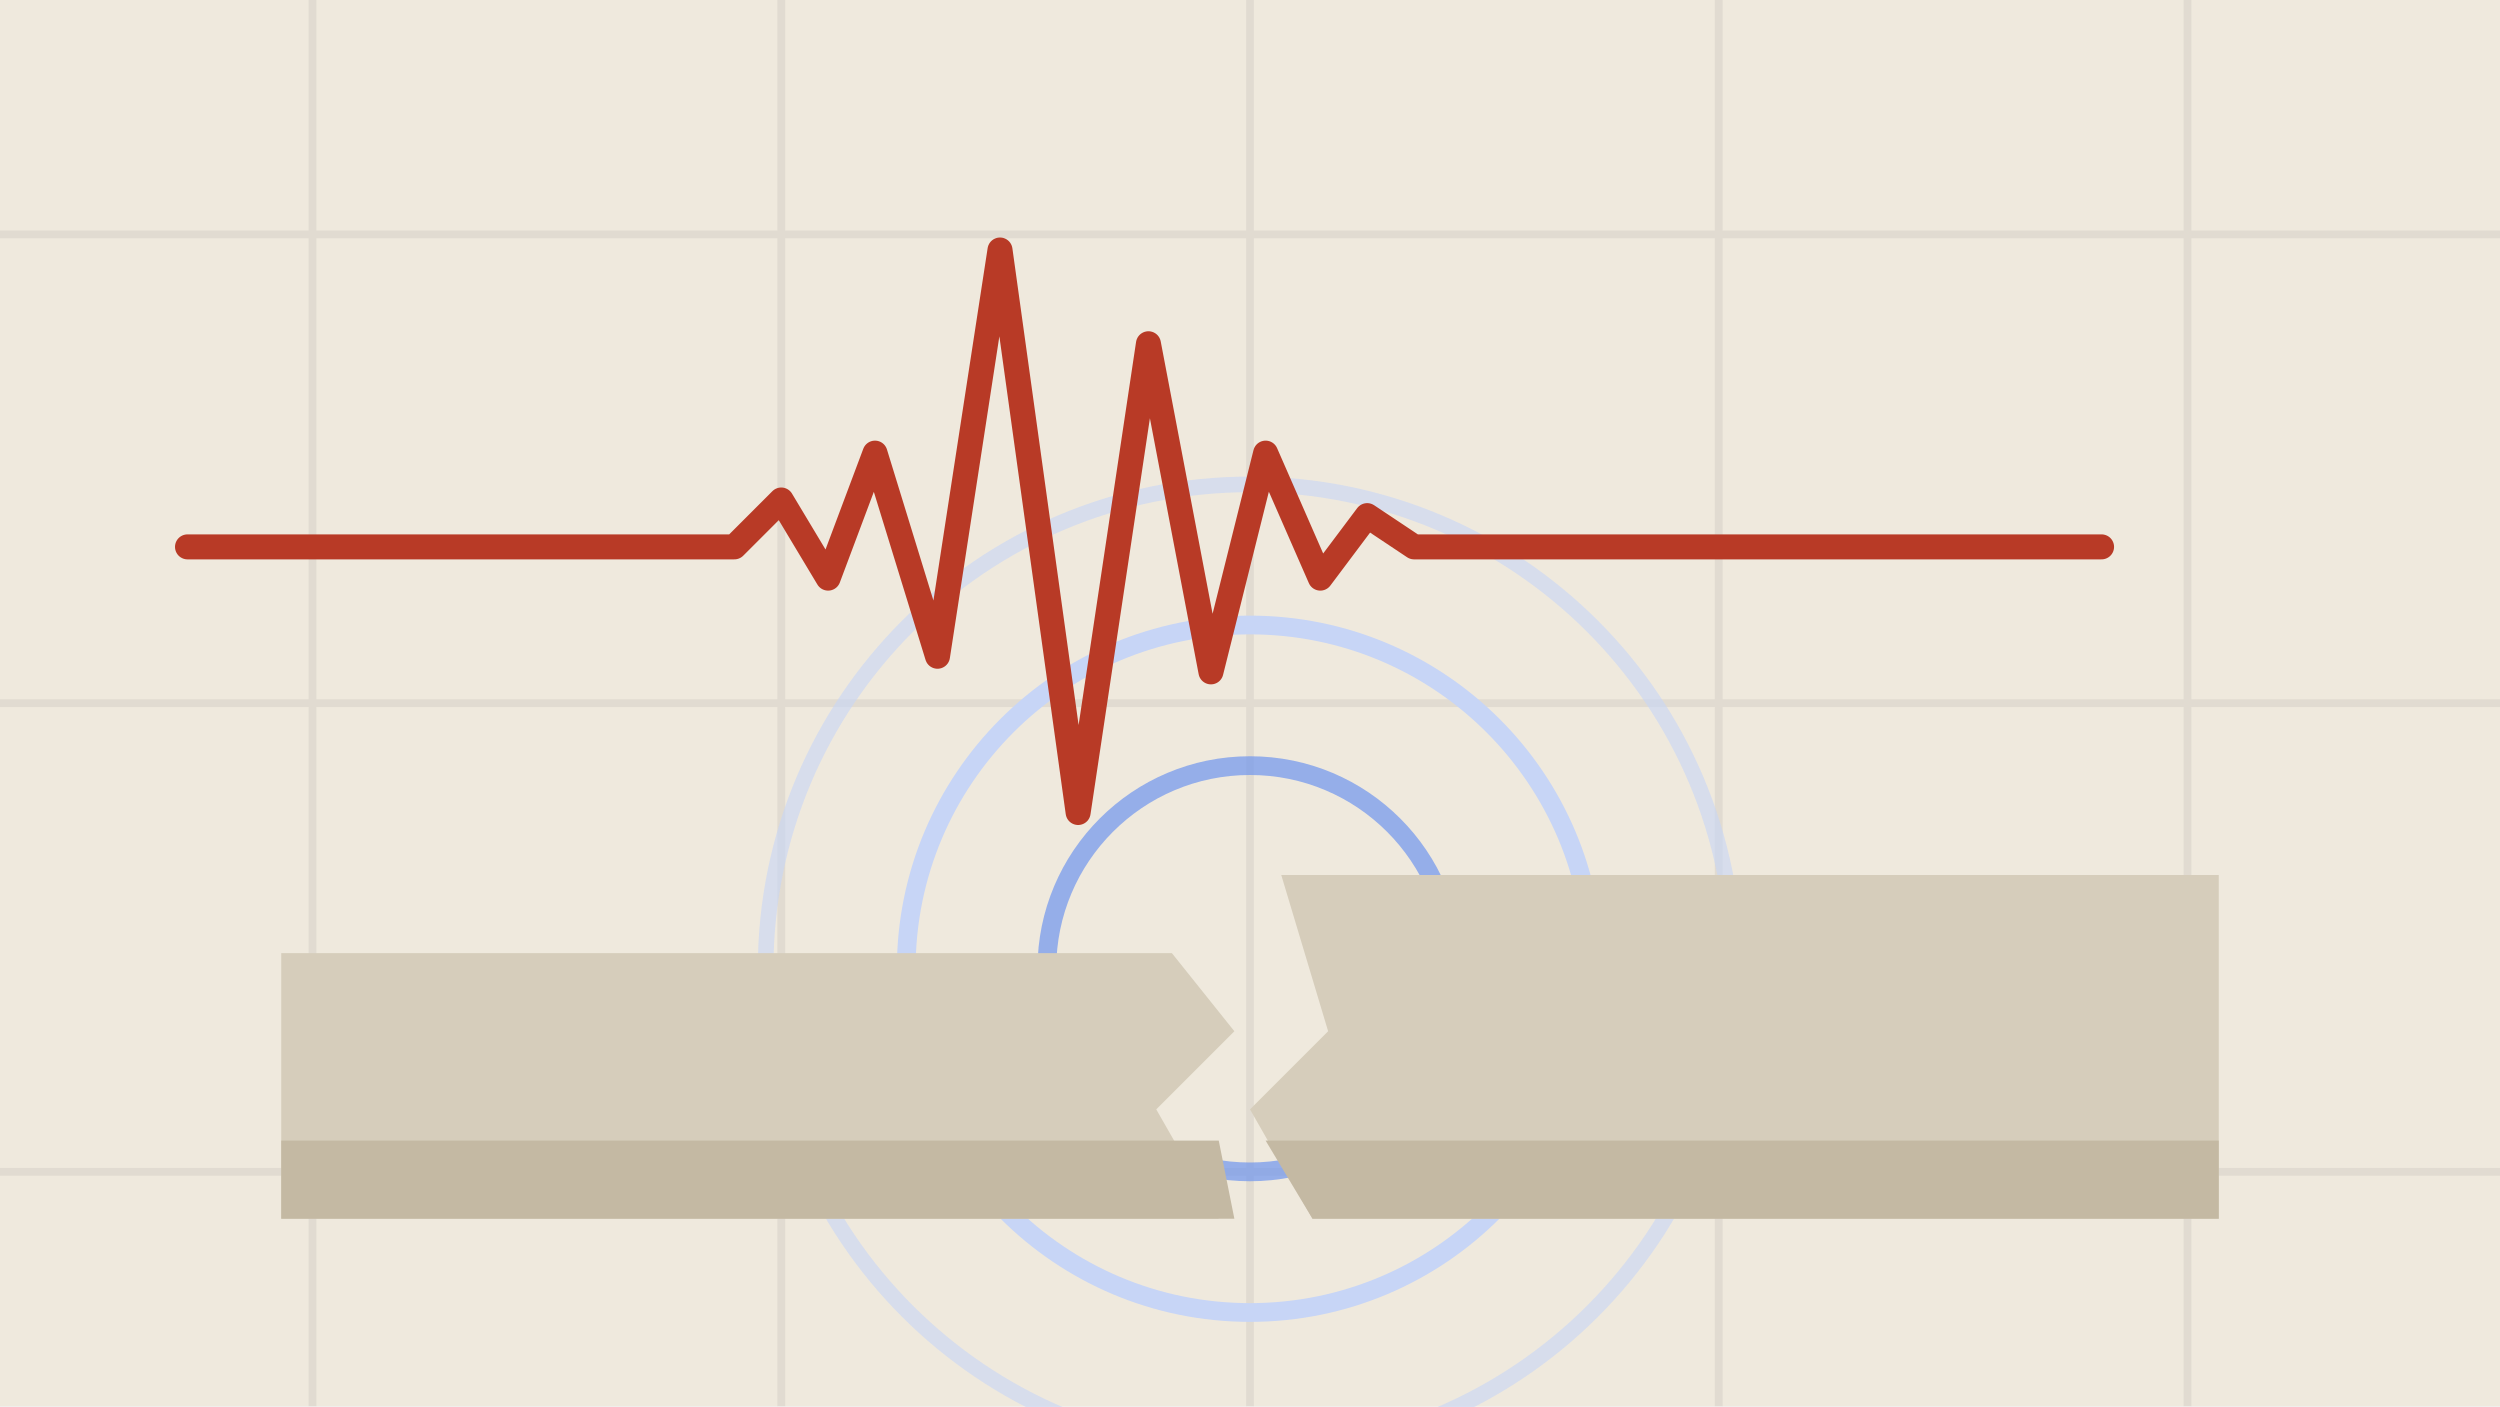
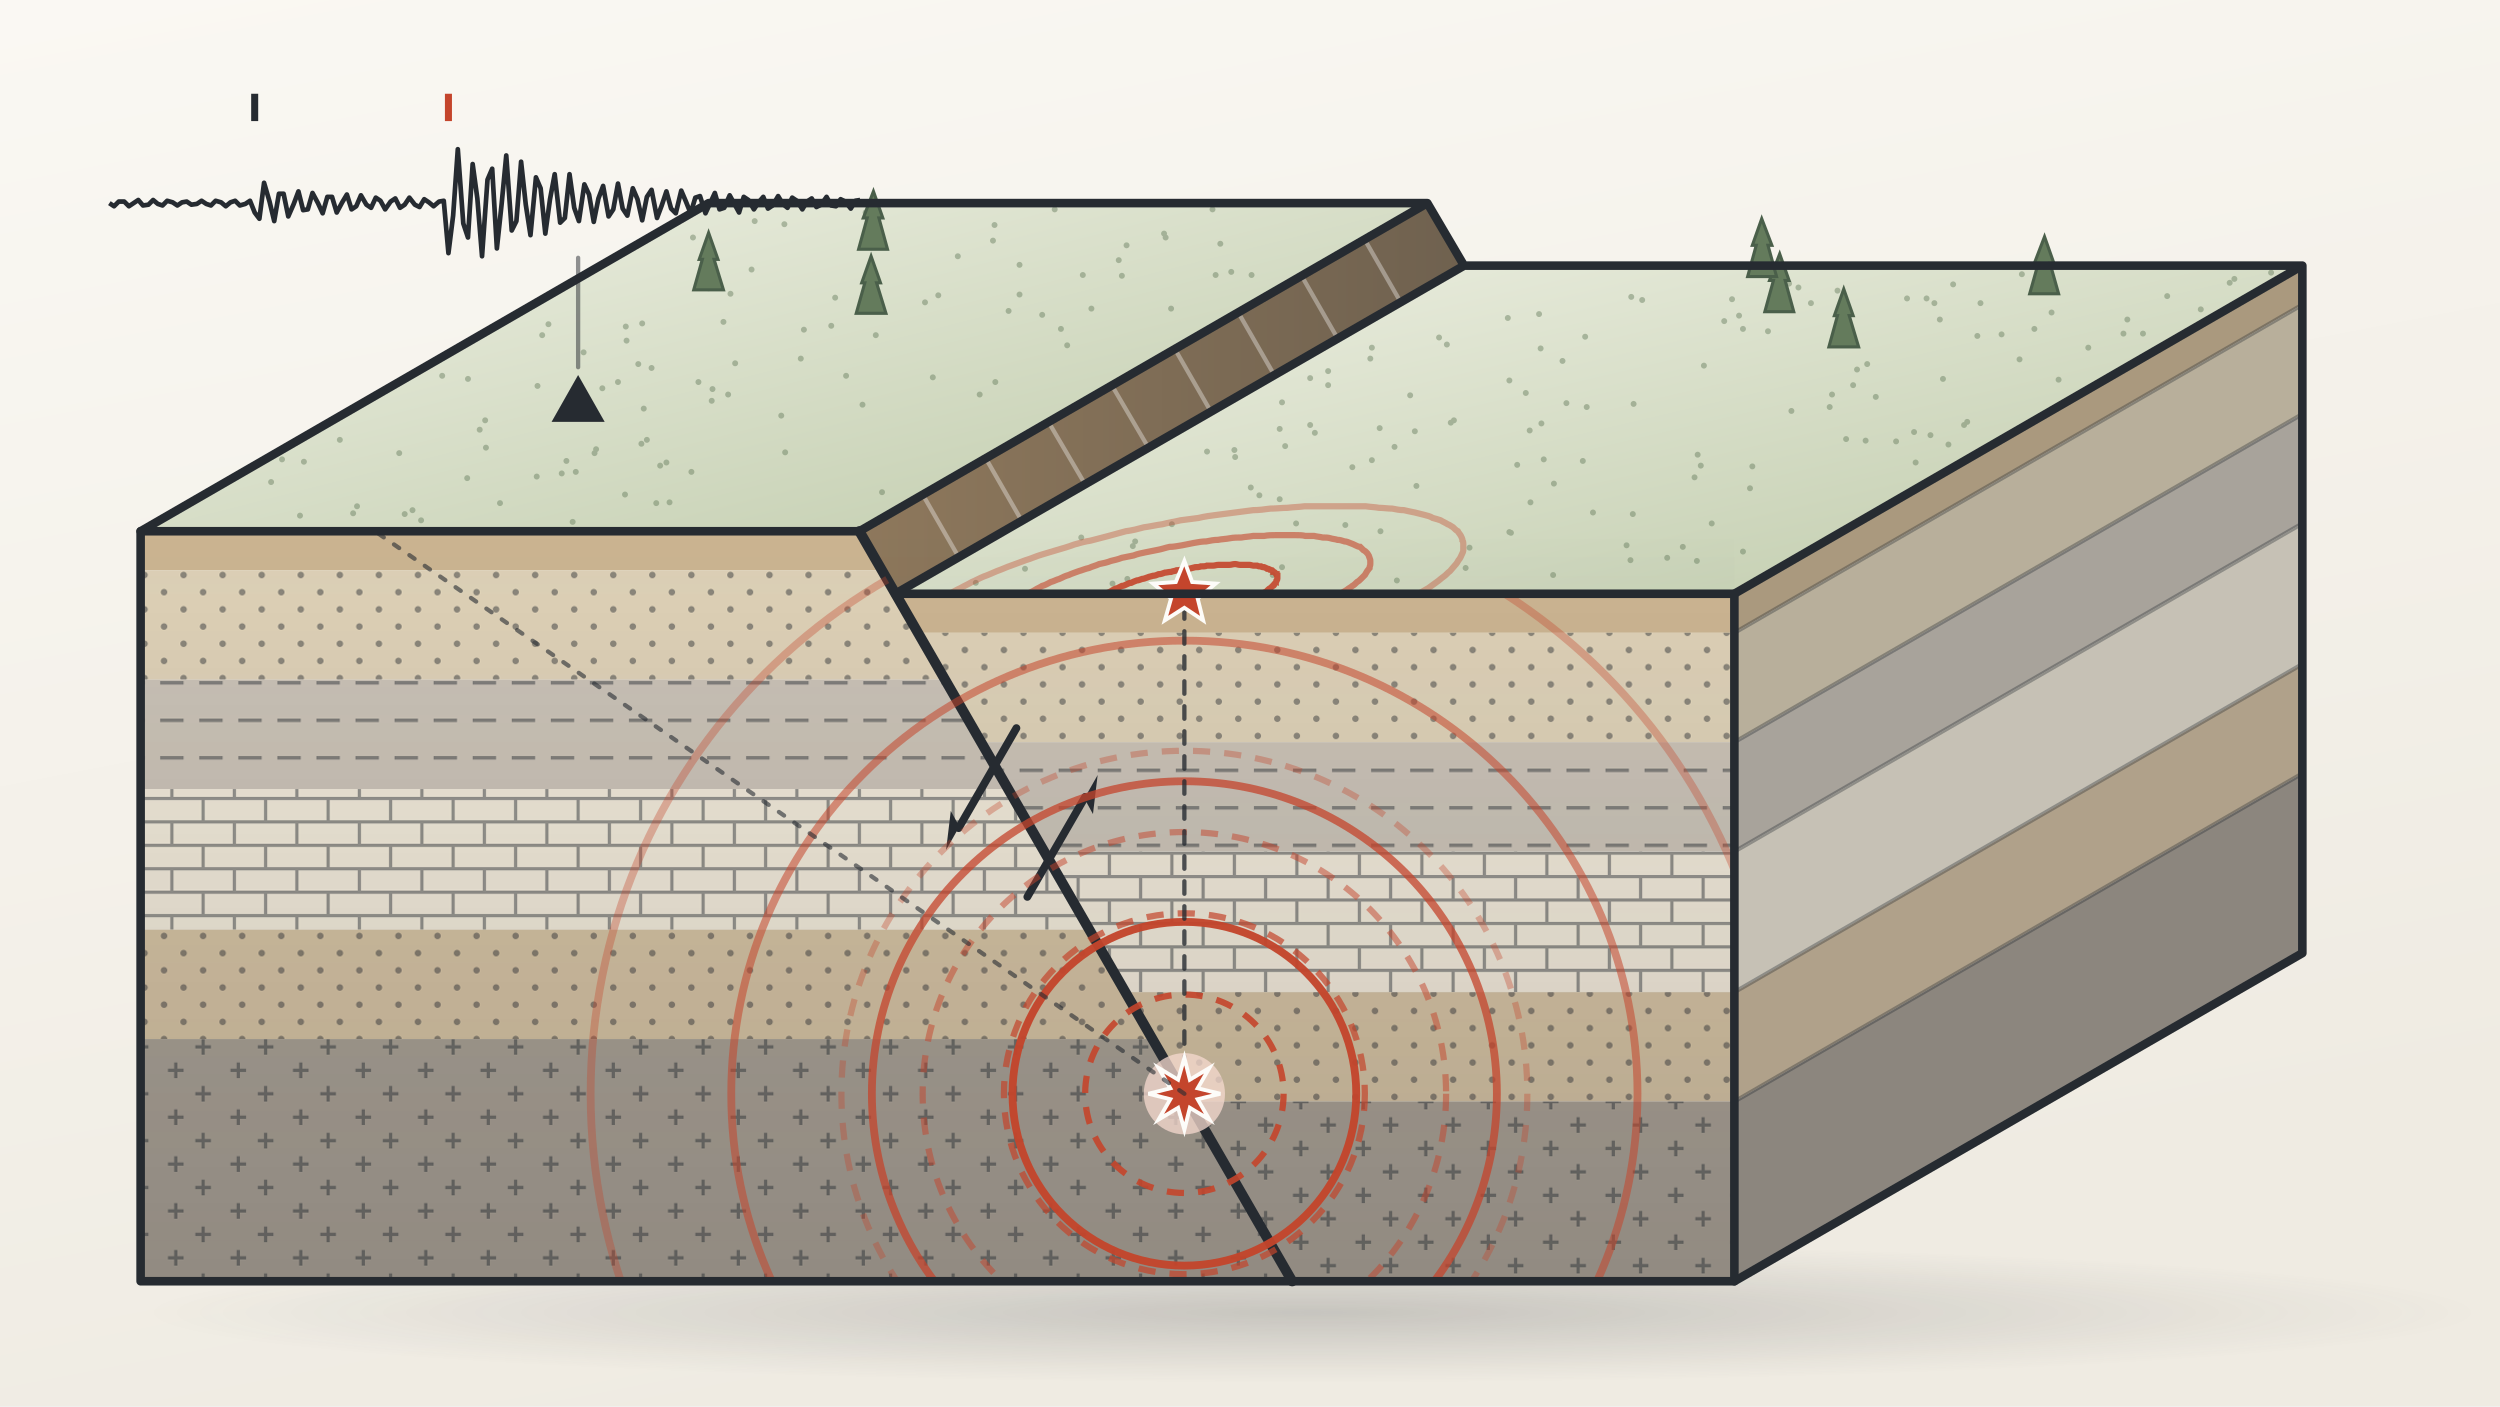
<svg xmlns="http://www.w3.org/2000/svg" viewBox="0 0 320 180">
-   <style>
- .b{fill:#efe9dd}.g{stroke:#1d232b;stroke-opacity:.07;stroke-width:1;fill:none}.sh{fill:#1d232b;fill-opacity:.09}
- .k{fill:#2b323b}.k2{fill:#4a525c}.k3{fill:#8a9098}.r{fill:#d6cdbb}.r2{fill:#c4b9a3}.w{fill:#fffdf8}
- .a{fill:#2563eb}.a2{fill:#6f95ee}.a3{fill:#c7d5f6}.s{fill:#b83a26}.s2{fill:#d9704f}.s3{fill:#f1c4b2}
- .o{fill:#e0a33a}.o2{fill:#f4d58b}.v{fill:#5f8a6a}.v2{fill:#9fbf9c}
- .ln{fill:none;stroke-linecap:round;stroke-linejoin:round}
- .lk{stroke:#2b323b}.lk2{stroke:#4a525c}.lk3{stroke:#8a9098}.la{stroke:#2563eb}.la2{stroke:#6f95ee}.la3{stroke:#c7d5f6}
- .ls{stroke:#b83a26}.ls2{stroke:#d9704f}.lo{stroke:#e0a33a}.lo2{stroke:#f4d58b}.lw{stroke:#fffdf8}.lr{stroke:#d6cdbb}.lb{stroke:#efe9dd}.lv{stroke:#5f8a6a}
- @media (prefers-color-scheme:dark){
- .b{fill:#1d2633}.g{stroke:#e8e4da;stroke-opacity:.07}.sh{fill:#000;fill-opacity:.25}
- .k{fill:#10151c}.k2{fill:#5a6472}.k3{fill:#6c7480}.r{fill:#4a4f57}.r2{fill:#5c626b}.w{fill:#e9e5dc}
- .a{fill:#4f82ee}.a2{fill:#7fa3f0}.a3{fill:#3b5482}.s{fill:#c9533c}.s2{fill:#dd7a5c}.s3{fill:#7a4a3e}
- .o{fill:#e2a940}.o2{fill:#e9cd86}.v{fill:#6f9a78}.v2{fill:#56785c}
- .lk{stroke:#e8e4da}.lk2{stroke:#a9b0ba}.lk3{stroke:#6c7480}.la{stroke:#6f9cf2}.la2{stroke:#7fa3f0}.la3{stroke:#3b5482}
- .ls{stroke:#e0745f}.ls2{stroke:#dd7a5c}.lo{stroke:#e2a940}.lo2{stroke:#e9cd86}.lw{stroke:#e9e5dc}.lr{stroke:#4a4f57}.lb{stroke:#1d2633}.lv{stroke:#6f9a78}}
- </style>
-   <rect class="b" width="320" height="180" />
-   <path class="g" d="M40 0v180M100 0v180M160 0v180M220 0v180M280 0v180M0 30h320M0 90h320M0 150h320" />
-   <circle class="ln la2" stroke-width="2.4" cx="160" cy="124" r="26" opacity=".7" />
-   <circle class="ln la3" stroke-width="2.4" cx="160" cy="124" r="44" />
-   <circle class="ln la3" stroke-width="2" cx="160" cy="124" r="62" opacity=".6" />
-   <path class="r" d="M36 122h114l8 10-10 10 8 14H36z" />
-   <path class="r2" d="M36 146h120l2 10H36z" />
-   <path class="r" d="M164 112h120v44H168l-8-14 10-10z" />
-   <path class="r2" d="M162 146h122v10H168z" />
-   <path class="ln ls" stroke-width="3.2" d="M24 70h70l6-6 6 10 6-16 8 26 8-52 10 72 9-60 8 42 7-28 7 16 6-8 6 4h88" />
+   <style>.o{fill:none;stroke:#262b31;stroke-width:1.1;stroke-linejoin:round;stroke-linecap:round}.h{fill:none;stroke:#262b31;stroke-opacity:.5;stroke-width:0.55;stroke-linejoin:round;stroke-linecap:round}.hw{fill:none;stroke:#fff;stroke-opacity:.7;stroke-width:0.55;stroke-linejoin:round;stroke-linecap:round}.an{fill:none;stroke:#262b31;stroke-width:0.8;stroke-linecap:round;stroke-linejoin:round}.ah{fill:#262b31}</style>
+   <defs>
+     <radialGradient id="r1" cx="0.5" cy="0.5" r="0.5">
+       <stop offset="0" stop-color="#262b31" stop-opacity="0.2" />
+       <stop offset="1" stop-color="#262b31" stop-opacity="0" />
+     </radialGradient>
+     <pattern id="p2" width="5" height="4.4" patternUnits="userSpaceOnUse">
+       <rect width="5" height="4.4" fill="#ddd0b6" />
+       <circle cx="1" cy="1" r=".42" fill="#8b867a" />
+       <circle cx="3.5" cy="3.2" r=".42" fill="#8b867a" />
+     </pattern>
+     <pattern id="p3" width="5" height="4.8" patternUnits="userSpaceOnUse">
+       <rect width="5" height="4.8" fill="#c9c1b5" />
+       <path d="M.5 1h3M5 3.4h3" stroke="#807e7a" stroke-width=".45" />
+     </pattern>
+     <pattern id="p4" width="8" height="6" patternUnits="userSpaceOnUse">
+       <rect width="8" height="6" fill="#eee6d6" />
+       <path d="M0 .2h8M0 3.2h8M2 .2v3M6 3.2v3" stroke="#94928c" stroke-width=".42" fill="none" />
+     </pattern>
+     <pattern id="p5" width="5" height="4.4" patternUnits="userSpaceOnUse">
+       <rect width="5" height="4.4" fill="#d2bfa0" />
+       <circle cx="1" cy="1" r=".42" fill="#857c6e" />
+       <circle cx="3.5" cy="3.2" r=".42" fill="#857c6e" />
+     </pattern>
+     <pattern id="p6" width="8" height="6" patternUnits="userSpaceOnUse">
+       <rect width="8" height="6" fill="#a69d91" />
+       <path d="M1 2h2M2 1v2M5.5 5h2M6.5 4v2" stroke="#6c6a66" stroke-width=".42" />
+     </pattern>
+     <linearGradient id="l7" x1="0" y1="0" x2="1" y2="1">
+       <stop offset="0" stop-color="#eef0e3" />
+       <stop offset="1" stop-color="#bfcbab" />
+     </linearGradient>
+     <linearGradient id="l8" x1="0" y1="0" x2="1" y2="0">
+       <stop offset="0" stop-color="#8e785c" />
+       <stop offset="1" stop-color="#6f614f" />
+     </linearGradient>
+     <pattern id="p9" width="5" height="4.4" patternUnits="userSpaceOnUse" patternTransform="translate(0 -8)">
+       <rect width="5" height="4.4" fill="#ddd0b6" />
+       <circle cx="1" cy="1" r=".42" fill="#8b867a" />
+       <circle cx="3.5" cy="3.2" r=".42" fill="#8b867a" />
+     </pattern>
+     <pattern id="p10" width="5" height="4.8" patternUnits="userSpaceOnUse" patternTransform="translate(0 -8)">
+       <rect width="5" height="4.8" fill="#c9c1b5" />
+       <path d="M.5 1h3M5 3.4h3" stroke="#807e7a" stroke-width=".45" />
+     </pattern>
+     <pattern id="p11" width="8" height="6" patternUnits="userSpaceOnUse" patternTransform="translate(0 -8)">
+       <rect width="8" height="6" fill="#eee6d6" />
+       <path d="M0 .2h8M0 3.2h8M2 .2v3M6 3.2v3" stroke="#94928c" stroke-width=".42" fill="none" />
+     </pattern>
+     <pattern id="p12" width="5" height="4.4" patternUnits="userSpaceOnUse" patternTransform="translate(0 -8)">
+       <rect width="5" height="4.4" fill="#d2bfa0" />
+       <circle cx="1" cy="1" r=".42" fill="#857c6e" />
+       <circle cx="3.5" cy="3.2" r=".42" fill="#857c6e" />
+     </pattern>
+     <pattern id="p13" width="8" height="6" patternUnits="userSpaceOnUse" patternTransform="translate(0 -8)">
+       <rect width="8" height="6" fill="#a69d91" />
+       <path d="M1 2h2M2 1v2M5.5 5h2M6.5 4v2" stroke="#6c6a66" stroke-width=".42" />
+     </pattern>
+     <pattern id="p14" width="8" height="6" patternUnits="userSpaceOnUse" patternTransform="translate(0 -8)">
+       <rect width="8" height="6" fill="#a69d91" />
+       <path d="M1 2h2M2 1v2M5.5 5h2M6.5 4v2" stroke="#6c6a66" stroke-width=".42" />
+     </pattern>
+     <linearGradient id="l15" x1="0" y1="0" x2="1" y2="1">
+       <stop offset="0" stop-color="#eef0e3" />
+       <stop offset="1" stop-color="#bfcbab" />
+     </linearGradient>
+     <linearGradient id="l16" x1="0" y1="0" x2="0" y2="1">
+       <stop offset="0" stop-color="#262b31" stop-opacity="0" />
+       <stop offset="1" stop-color="#262b31" stop-opacity="0.16" />
+     </linearGradient>
+     <clipPath id="c17">
+       <path d="M18 68l92 0 4.6 8 107.4 0 0 88-204 0Z" />
+     </clipPath>
+     <linearGradient id="l18" x1="0" y1="0" x2="0.35" y2="1">
+       <stop offset="0" stop-color="#faf8f3" />
+       <stop offset="1" stop-color="#efebe2" />
+     </linearGradient>
+   </defs>
+   <rect width="320" height="180" fill="url(#l18)" />
+   <ellipse cx="168" cy="168" rx="150" ry="9" fill="url(#r1)" />
+   <path d="M18 68l92 0 2.9 5-94.9 0Z" fill="#cbb491" />
+   <path d="M18 73l94.9 0 8.1 14-103 0Z" fill="url(#p2)" />
+   <path d="M18 87l103 0 8.1 14-111.1 0Z" fill="url(#p3)" />
+   <path d="M18 101l111.1 0 10.3 18-121.4 0Z" fill="url(#p4)" />
+   <path d="M18 119l121.4 0 8.1 14-129.5 0Z" fill="url(#p5)" />
+   <path d="M18 133l129.5 0 17.9 31-147.4 0Z" fill="url(#p6)" />
+   <path d="M18 68l72.7-42 92 0-72.7 42Z" fill="url(#l7)" />
+   <path d="M110 68l72.7-42 4.7 8-72.8 42Z" fill="url(#l8)" />
+   <path d="M118.1 63.3l4.6 8" class="hw" style="stroke-opacity:0.35" />
+   <path d="M126.2 58.7l4.6 8" class="hw" style="stroke-opacity:0.35" />
+   <path d="M134.2 54l4.7 8" class="hw" style="stroke-opacity:0.35" />
+   <path d="M142.3 49.3l4.7 8" class="hw" style="stroke-opacity:0.35" />
+   <path d="M150.4 44.7l4.6 8" class="hw" style="stroke-opacity:0.35" />
+   <path d="M158.5 40l4.6 8" class="hw" style="stroke-opacity:0.35" />
+   <path d="M166.6 35.3l4.6 8" class="hw" style="stroke-opacity:0.35" />
+   <path d="M174.7 30.7l4.6 8" class="hw" style="stroke-opacity:0.35" />
+   <path d="M114.6 76l107.4 0 0 5-104.5 0Z" fill="#cbb491" />
+   <path d="M222 76l72.7-42 0 5-72.7 42Z" fill="#aa997e" />
+   <path d="M222 76l72.7-42" class="h" style="stroke-opacity:0.35" />
+   <path d="M117.5 81l104.5 0 0 14-96.4 0Z" fill="url(#p9)" />
+   <path d="M222 81l72.7-42 0 14-72.7 42Z" fill="#b8af9b" />
+   <path d="M222 81l72.7-42" class="h" style="stroke-opacity:0.35" />
+   <path d="M125.6 95l96.4 0 0 14-88.3 0Z" fill="url(#p10)" />
+   <path d="M222 95l72.7-42 0 14-72.7 42Z" fill="#a8a39b" />
+   <path d="M222 95l72.7-42" class="h" style="stroke-opacity:0.35" />
+   <path d="M133.7 109l88.3 0 0 18-77.9 0Z" fill="url(#p11)" />
+   <path d="M222 109l72.7-42 0 18-72.7 42Z" fill="#c6c1b5" />
+   <path d="M222 109l72.7-42" class="h" style="stroke-opacity:0.35" />
+   <path d="M144.1 127l77.9 0 0 14-69.9 0Z" fill="url(#p12)" />
+   <path d="M222 127l72.7-42 0 14-72.7 42Z" fill="#b0a18a" />
+   <path d="M222 127l72.7-42" class="h" style="stroke-opacity:0.35" />
+   <path d="M152.1 141l69.9 0 0 23-56.6 0Z" fill="url(#p13)" />
+   <path d="M222 141l72.7-42 0 23-72.7 42Z" fill="#8c867e" />
+   <path d="M222 141l72.7-42" class="h" style="stroke-opacity:0.35" />
+   <path d="M160.8 156l61.2 0 0 8-56.6 0Z" fill="url(#p14)" />
+   <path d="M222 156l72.7-42 0 8-72.7 42Z" fill="#8c867e" />
+   <path d="M114.6 76l72.8-42 107.3 0-72.7 42Z" fill="url(#l15)" />
+   <path d="M238.8 56.4h0M164.1 51.5h0M94.1 46.5h0M202.9 43.1h0M61.4 55h0M96.2 34.5h0M162.9 73.6h0M285.4 36.2h0M195.3 50.3h0M53.9 66.6h0M131.2 72.8h0M76.3 57.5h0M59.9 48.5h0M170 49.3h0M167.7 48.4h0M290.7 34.9h0M239 46.6h0M100.5 57.9h0M84 64.4h0M202.6 59h0M217.7 59.6h0M272.3 40.9h0M36.1 58.8h0M236.3 56.2h0M245.2 59.2h0M80.1 41.8h0M195.9 64.3h0M62.1 53.8h0M267.3 44.5h0M62.2 57.3h0M45.7 64.8h0M193.2 68.1h0M164.5 57.1h0M110.8 37.6h0M92.6 41.2h0M74.1 50.2h0M82.8 56.3h0M271.8 42.7h0M144.2 31.4h0M91.1 51.3h0M237.2 49.3h0M110.8 27.2h0M82.1 56.8h0M198.9 61.9h0M85.7 64.3h0M80.2 43.6h0M112.1 42.9h0M127.4 48.9h0M247.1 55.7h0M197 40.2h0M68.7 61h0M260.4 42.1h0M84.5 59.6h0M235.2 37.2h0M127.3 28.8h0M240.1 50.8h0M112.9 63h0M96.6 28.3h0M118.4 38.7h0M130.5 33.9h0M161.2 63.4h0M106.9 38.1h0M51.1 58h0M193 40.7h0M163.8 63.9h0M219.1 67h0M43.5 56.3h0M82.4 52.3h0M145 69.9h0M156.2 31.2h0M263.5 48.6h0M200.5 51.6h0M51.8 65.8h0M88.7 30.4h0M229 36.3h0M70.2 41.5h0M155.2 26.8h0M74.7 45.1h0M231.8 38.8h0M218.1 46.8h0M244.1 38.2h0M139.7 39.5h0M262.6 40h0M160.2 35.2h0M234.2 52.1h0M173.1 59.8h0M180.5 50.6h0M82.2 41.4h0M281.7 39.6h0M194.2 59.5h0M209.1 51.7h0M90.7 36.9h0M69.4 42.9h0M195.8 55.1h0M208.8 38h0M73.3 66.8h0M129.1 39.8h0M73.7 60.4h0M248.7 48.5h0M133.4 40.3h0M91.2 49.8h0M246.6 38.2h0M224.3 59.7h0M160.1 62.4h0M83.4 47.1h0M248.3 40.9h0M230.2 36.8h0M88.5 60.4h0M93.2 50.5h0M181.1 55.2h0M143.2 33.3h0M249.4 56.9h0M38.4 66h0M198.8 73.6h0M203.1 52.1h0M138.6 35.2h0M34.7 61.7h0M203.9 65.6h0M52.8 65.3h0M178.5 57.2h0M193.2 48.7h0M250 36.4h0M172.2 67.2h0M56.6 48.1h0M176.7 68h0M100 53.2h0M197.3 54.2h0M197.2 44.6h0M155.6 35.2h0M208.7 71.7h0M258.5 46h0M79.1 48.9h0M210.2 38.4h0M136.6 44.2h0M253.1 43h0M242.7 56.5h0M165.9 67h0M223.1 42.1h0M200 46.2h0M127.1 30.8h0M286 35.7h0M184.2 43.2h0M149.2 30.4h0M216.9 61.1h0M68.8 49.4h0M185.2 44.1h0M187.6 72.7h0M193.4 68.2h0M143.6 35.3h0M59.8 61.2h0M175.4 45.9h0M237.7 47.3h0M245 55.3h0M217.2 71.8h0M102.5 45.9h0M130.5 37.7h0M185.7 54.1h0M229.3 52.6h0M110.4 51.8h0M253.5 38.8h0M122.6 32.8h0M251.8 54h0M150 67.1h0M163.8 54.9h0M144.3 74.1h0M251.4 54.4h0M157.6 34.8h0M168.3 55.4h0M164.1 72.6h0M158.1 58.5h0M277.4 37.9h0M108.3 48.1h0M77.1 49.7h0M247.6 38.8h0M102.9 42.2h0M215.4 70h0M178.8 74.3h0M76.1 58h0M181.3 62.2h0M135.8 42.1h0M93.5 37.6h0M81.7 46.6h0M85.3 59.2h0M158 57.6h0M125.4 50.5h0M138.4 68.8h0M106.4 41.7h0M186.1 53.8h0M234.5 50.5h0M209 65.8h0M226.3 42.4h0M224 62.5h0M149 29.9h0M135 26.8h0M208.2 69.8h0M120.1 37.8h0M80 63.3h0M217.3 58.2h0M188.1 70.1h0M149.9 39.5h0M38.9 59.1h0M221.7 38.3h0M223.1 70.6h0M175.6 44.5h0M170 47.5h0M64 64.4h0M45.2 65.7h0M167.7 54.4h0M145.3 69.3h0M72.5 59h0M258.8 35.1h0M213.4 71.4h0M100.4 28.7h0M119.4 48.3h0M154.5 57.8h0M142.4 74.7h0M220.7 41.1h0M89.4 48.9h0M197.6 58.8h0M71.9 60.6h0M124.9 74.6h0M256.2 42.8h0M222.6 40.4h0M175.6 58.9h0M176.6 54.8h0M274.3 42.7h0" stroke="#647b5c" stroke-width="0.76" stroke-linecap="round" fill="none" stroke-opacity="0.45" />
+   <path d="M90.7 29.8L91.9 33.2L91.4 33.2L92.6 37.1L88.8 37.1L89.9 33.2L89.5 33.2Z" fill="#647b5c" stroke="#4a5f4a" stroke-width="0.4" />
+   <path d="M111.8 24.5L113 27.9L112.5 27.9L113.6 31.9L109.9 31.9L111 27.9L110.5 27.9Z" fill="#647b5c" stroke="#4a5f4a" stroke-width="0.4" />
+   <path d="M111.5 32.8L112.7 36.2L112.2 36.2L113.4 40.1L109.6 40.1L110.7 36.2L110.3 36.2Z" fill="#647b5c" stroke="#4a5f4a" stroke-width="0.4" />
+   <path d="M227.8 32.5L229 35.9L228.5 35.9L229.6 39.9L225.9 39.9L227 35.9L226.5 35.9Z" fill="#647b5c" stroke="#4a5f4a" stroke-width="0.4" />
+   <path d="M236 37L237.2 40.4L236.7 40.4L237.9 44.4L234.1 44.4L235.2 40.4L234.8 40.4Z" fill="#647b5c" stroke="#4a5f4a" stroke-width="0.4" />
+   <path d="M261.7 30.3L262.9 33.7L262.4 33.7L263.5 37.6L259.8 37.6L260.9 33.7L260.4 33.7Z" fill="#647b5c" stroke="#4a5f4a" stroke-width="0.4" />
+   <path d="M225.5 28L226.8 31.4L226.3 31.4L227.4 35.4L223.7 35.4L224.8 31.4L224.3 31.4Z" fill="#647b5c" stroke="#4a5f4a" stroke-width="0.4" />
+   <path d="M18 68l204 0 0 96-204 0Z" fill="url(#l16)" />
+   <path d="M110 68l55.4 96" class="o" style="stroke-width:1.3" />
+   <path d="M130.1 93.2l-7.4 12.8" fill="none" stroke="#262b31" stroke-width="1" stroke-linecap="round" stroke-linejoin="round" />
+   <path d="M121.1 108.8l.6-5 1.1 2Z" fill="#262b31" />
+   <path d="M131.5 114.8l7.4-12.8" fill="none" stroke="#262b31" stroke-width="1" stroke-linecap="round" stroke-linejoin="round" />
+   <path d="M140.5 99.2l-.6 5-1.1-2Z" fill="#262b31" />
+   <g clip-path="url(#c17)">
+     <circle cx="151.6" cy="140" r="22" fill="none" stroke="#c4452c" stroke-width="1" stroke-opacity="0.95" />
+     <circle cx="151.6" cy="140" r="40" fill="none" stroke="#c4452c" stroke-width="1" stroke-opacity="0.75" />
+     <circle cx="151.6" cy="140" r="58" fill="none" stroke="#c4452c" stroke-width="1" stroke-opacity="0.55" />
+     <circle cx="151.6" cy="140" r="76" fill="none" stroke="#c4452c" stroke-width="1" stroke-opacity="0.35" />
+     <circle cx="151.6" cy="140" r="12.7" fill="none" stroke="#c4452c" stroke-width="0.8" stroke-dasharray="2.2 1.8" stroke-opacity="0.9" />
+     <circle cx="151.6" cy="140" r="23.1" fill="none" stroke="#c4452c" stroke-width="0.8" stroke-dasharray="2.2 1.8" stroke-opacity="0.7" />
+     <circle cx="151.6" cy="140" r="33.5" fill="none" stroke="#c4452c" stroke-width="0.8" stroke-dasharray="2.2 1.8" stroke-opacity="0.5" />
+     <circle cx="151.6" cy="140" r="43.9" fill="none" stroke="#c4452c" stroke-width="0.8" stroke-dasharray="2.2 1.8" stroke-opacity="0.35" />
+   </g>
+   <path d="M151.6 140l0-64" class="h" style="stroke-dasharray:1.6 1.6;stroke-opacity:0.8" />
+   <path d="M161.6 76c0 0 .2-.2 .4-.2 .1-.1 .2-.2 .3-.3 .1-.1 .2-.2 .3-.2 .1-.1 .2-.2 .3-.3 .1 0 .2-.1 .2-.2 .1-.1 .1-.2 .2-.2 0-.1 .1-.2 .1-.3 0 0 .1-.1 .1-.2 0 0 0-.1 0-.2 0-.1 0-.1 0-.2-.1 0-.1-.1-.1-.2-.1 0-.1-.1-.2-.2 0 0-.1-.1-.2-.1 0-.1-.1-.1-.2-.2-.1 0-.2-.1-.3-.1-.1-.1-.2-.1-.3-.1-.1-.1-.2-.1-.4-.2-.1 0-.3 0-.4-.1-.2 0-.3 0-.5-.1-.1 0-.3 0-.5 0-.1 0-.3-.1-.5-.1-.2 0-.4 0-.6 0-.2 0-.4 0-.6 0-.2 0-.4-.1-.6-.1-.3 0-.5 .1-.7 .1-.2 0-.5 0-.7 0-.2 0-.5 0-.7 0-.3 0-.5 .1-.7 .1-.3 0-.5 0-.8 0-.2 .1-.5 .1-.8 .1-.2 .1-.5 .1-.7 .1-.3 .1-.5 .1-.8 .2-.3 0-.5 0-.8 .1-.2 0-.5 .1-.8 .1-.2 .1-.5 .1-.7 .2-.3 0-.6 .1-.8 .1-.3 .1-.5 .2-.8 .2-.2 .1-.5 .2-.7 .2-.3 .1-.5 .1-.7 .2-.3 .1-.5 .2-.7 .2-.3 .1-.5 .2-.7 .2-.3 .1-.5 .2-.7 .3-.2 0-.4 .1-.6 .2-.2 .1-.4 .2-.6 .2-.2 .1-.4 .2-.6 .3-.2 0-.3 .1-.5 .2-.2 .1-.3 .2-.5 .3-.1 0-.4 .2-.4 .2" fill="none" stroke="#c4452c" stroke-width="0.8" stroke-opacity="0.9" />
+   <path d="M171.6 76c.1-.1 .5-.3 .8-.5 .2-.2 .5-.3 .7-.5 .2-.1 .4-.3 .6-.5 .2-.1 .4-.3 .5-.4 .2-.2 .4-.4 .5-.5 .1-.2 .2-.3 .3-.5 .1-.1 .2-.3 .3-.4 0-.2 .1-.3 .1-.5 0-.1 0-.2 0-.4 0-.1 0-.2-.1-.4 0-.1-.1-.2-.1-.3-.1-.2-.2-.3-.3-.4-.1-.1-.2-.2-.4-.3-.1-.1-.3-.3-.4-.4-.2 0-.4-.1-.6-.2-.2-.1-.4-.2-.7-.3-.2-.1-.5-.2-.7-.2-.3-.1-.6-.2-.9-.2-.3-.1-.6-.1-.9-.2-.3-.1-.7-.1-1-.1-.4-.1-.7-.1-1.1-.2-.4 0-.7 0-1.1 0-.4-.1-.8-.1-1.3-.1-.4 0-.8 0-1.2 0-.5 0-.9 0-1.4 0-.4 0-.9 0-1.4 .1-.4 0-.9 0-1.4 0-.5 .1-1 .1-1.5 .2-.5 0-1 0-1.5 .1-.5 .1-1 .1-1.5 .2-.5 0-1 .1-1.5 .2-.5 0-1.1 .1-1.6 .2-.5 .1-1 .2-1.5 .3-.6 .1-1.1 .2-1.6 .2-.5 .1-1 .3-1.6 .4-.5 .1-1 .2-1.5 .3-.5 .1-1 .2-1.5 .4-.5 .1-1 .2-1.5 .3-.5 .2-1 .3-1.4 .4-.5 .2-1 .3-1.5 .4-.4 .2-.9 .3-1.3 .5-.5 .1-.9 .3-1.3 .4-.5 .2-.9 .3-1.3 .5-.4 .1-.8 .3-1.2 .5-.4 .1-.7 .3-1.1 .4-.4 .2-.7 .4-1.1 .5-.3 .2-.6 .3-.9 .5-.3 .2-.8 .4-.9 .5" fill="none" stroke="#c4452c" stroke-width="0.8" stroke-opacity="0.6" />
+   <path d="M181.6 76c.2-.1 .8-.5 1.2-.7 .4-.3 .7-.5 1.1-.8 .3-.2 .6-.5 .9-.7 .3-.2 .5-.5 .8-.7 .2-.2 .4-.5 .6-.7 .2-.2 .4-.5 .5-.7 .2-.2 .3-.5 .4-.7 .1-.2 .2-.4 .2-.6 0-.2 0-.4 0-.7 0-.2 0-.4-.1-.5 0-.2-.1-.4-.2-.6-.1-.2-.3-.4-.4-.6-.2-.1-.4-.3-.6-.5-.2-.1-.4-.3-.7-.4-.3-.2-.6-.3-.9-.5-.3-.1-.6-.2-1-.3-.3-.2-.7-.3-1.1-.4-.4-.1-.8-.2-1.2-.3-.5-.1-1-.2-1.4-.3-.5 0-1-.1-1.5-.2-.6 0-1.1-.1-1.7-.1-.5-.1-1.1-.1-1.7-.2-.6 0-1.2 0-1.8 0-.6 0-1.3 0-1.9 0-.7 0-1.4 0-2 0-.7 0-1.4 0-2.1 0-.7 .1-1.4 .1-2.2 .2-.7 0-1.4 .1-2.2 .1-.7 .1-1.5 .2-2.2 .2-.8 .1-1.5 .2-2.3 .3-.8 .1-1.5 .2-2.3 .3-.8 .1-1.6 .2-2.4 .4-.7 .1-1.5 .2-2.3 .3-.8 .2-1.6 .3-2.3 .5-.8 .1-1.6 .3-2.4 .4-.7 .2-1.5 .4-2.3 .5-.7 .2-1.5 .4-2.2 .6-.8 .2-1.5 .4-2.3 .6-.7 .1-1.4 .3-2.1 .5-.8 .3-1.5 .5-2.2 .7-.7 .2-1.3 .4-2 .6-.7 .2-1.3 .5-2 .7-.6 .2-1.3 .5-1.9 .7-.6 .2-1.2 .5-1.8 .7-.5 .2-1.1 .5-1.7 .7-.5 .2-1 .5-1.5 .7-.5 .3-1 .5-1.5 .8-.5 .2-1.1 .6-1.3 .7" fill="none" stroke="#c4452c" stroke-width="0.8" stroke-opacity="0.38" />
+   <path d="M151.6 71.8l1 2.7 3 .2-2.3 1.9 .7 2.8-2.4-1.6-2.5 1.6 .8-2.8-2.3-1.9 2.9-.2Z" fill="#c4452c" stroke="#fdfcf9" stroke-width="0.5" />
+   <circle cx="151.6" cy="140" r="5.2" fill="#f5d9cf" opacity="0.75" />
+   <path d="M151.6 135.4l.7 2.8 2.5-1.5-1.5 2.6 2.9 .7-2.9 .7 1.5 2.6-2.5-1.5-.7 2.8-.8-2.8-2.5 1.5 1.5-2.6-2.8-.7 2.8-.7-1.5-2.6 2.5 1.5Z" fill="#c4452c" stroke="#fdfcf9" stroke-width="0.5" />
+   <path d="M18 164l0-96 92 0M114.6 76l107.4 0 0 88-204 0" class="o" />
+   <path d="M18 68l72.7-42 92 0 4.7 8 107.3 0 0 88-72.7 42M222 76l72.7-42M110 68l72.7-42M114.6 76l72.8-42" class="o" />
+   <path d="M74 48l3.4 6-6.8 0Z" fill="#262b31" />
+   <path d="M151.6 140l-103.6-72" class="h" style="stroke-dasharray:0.8 1.6;stroke-opacity:0.6" />
+   <path d="M74 47l0-14" class="h" style="stroke-opacity:0.5" />
+   <path d="M14 26l.6 .4 .6-.6 .7 0 .6 .6 .6-.4 .6-.4 .6 .7 .7-.1 .6-.6 .6 .5 .6 .2 .6-.6 .7 .2 .6 .4 .6-.4 .6-.1 .6 .4 .7-.1 .6-.4 .6 .4 .6 .2 .6-.6 .7 .2 .6 .5 .6-.5 .6-.2 .6 .6 .7-.2 .6-.4 .6 1.5 .6 .8 .6-4.6 .7 2.4 .6 2.5 .6-3.5 .6 0 .6 2.9 .7-1.6 .6-1.6 .6 2.4 .6-.1 .6-2.1 .7 1.3 .6 1.3 .6-2.1 .6 0 .6 2 .7-1.3 .6-1 .6 1.9 .6-.4 .6-1.4 .7 1.2 .6 .4 .6-1.3 .6 .4 .6 1.1 .7-1 .6-.4 .6 1.2 .6-.4 .6-.9 .7 .9 .6 .3 .6-1 .6 .4 .6 .5 .7-.6 .6-.1 .6 6.7 .6-4.8 .6-8.5 .7 9.5 .6 1.8 .6-9.4 .6 4.4 .6 7.4 .7-9.8 .6-1.4 .6 10.2 .6-5.6 .6-6.3 .7 9.6 .6-1.2 .6-7.6 .6 5.5 .6 3.9 .7-7.4 .6 1.4 .6 5.8 .6-4.4 .6-3.2 .7 6.2 .6-.6 .6-5.6 .6 4.3 .6 1.7 .7-4.7 .6 1.3 .6 3.5 .6-3 .6-1.6 .7 3.9 .6-.9 .6-3.3 .6 3.2 .6 .9 .7-3.5 .6 1.4 .6 2.7 .6-3 .6-.9 .7 3.6 .6-1.6 .6-1.8 .6 2.2 .6 .6 .7-2.9 .6 1.4 .6 1.5 .6-2 .6-.2 .7 2.2 .6-1.3 .6-1.3 .6 2.1 .6-.2 .7-1.6 .6 1.1 .6 1.1 .6-2 .6 .4 .7 1.2 .6-.9 .6-.7 .6 1.5 .6-.4 .7-1.2 .6 1 .6 .5 .6-1.3 .6 .4 .7 1.1 .6-1 .6-.4 .6 1.1 .6-.3 .7-1 .6 1.1 .6 .1 .6-.9 .6 .3 .7 .9 .6-1 .6-.1" fill="none" stroke="#262b31" stroke-width="0.6" stroke-linejoin="round" />
+   <path d="M32.6 12l0 3.5" stroke="#262b31" stroke-width="0.9" />
+   <path d="M57.4 12l0 3.5" stroke="#c4452c" stroke-width="0.9" />
</svg>
